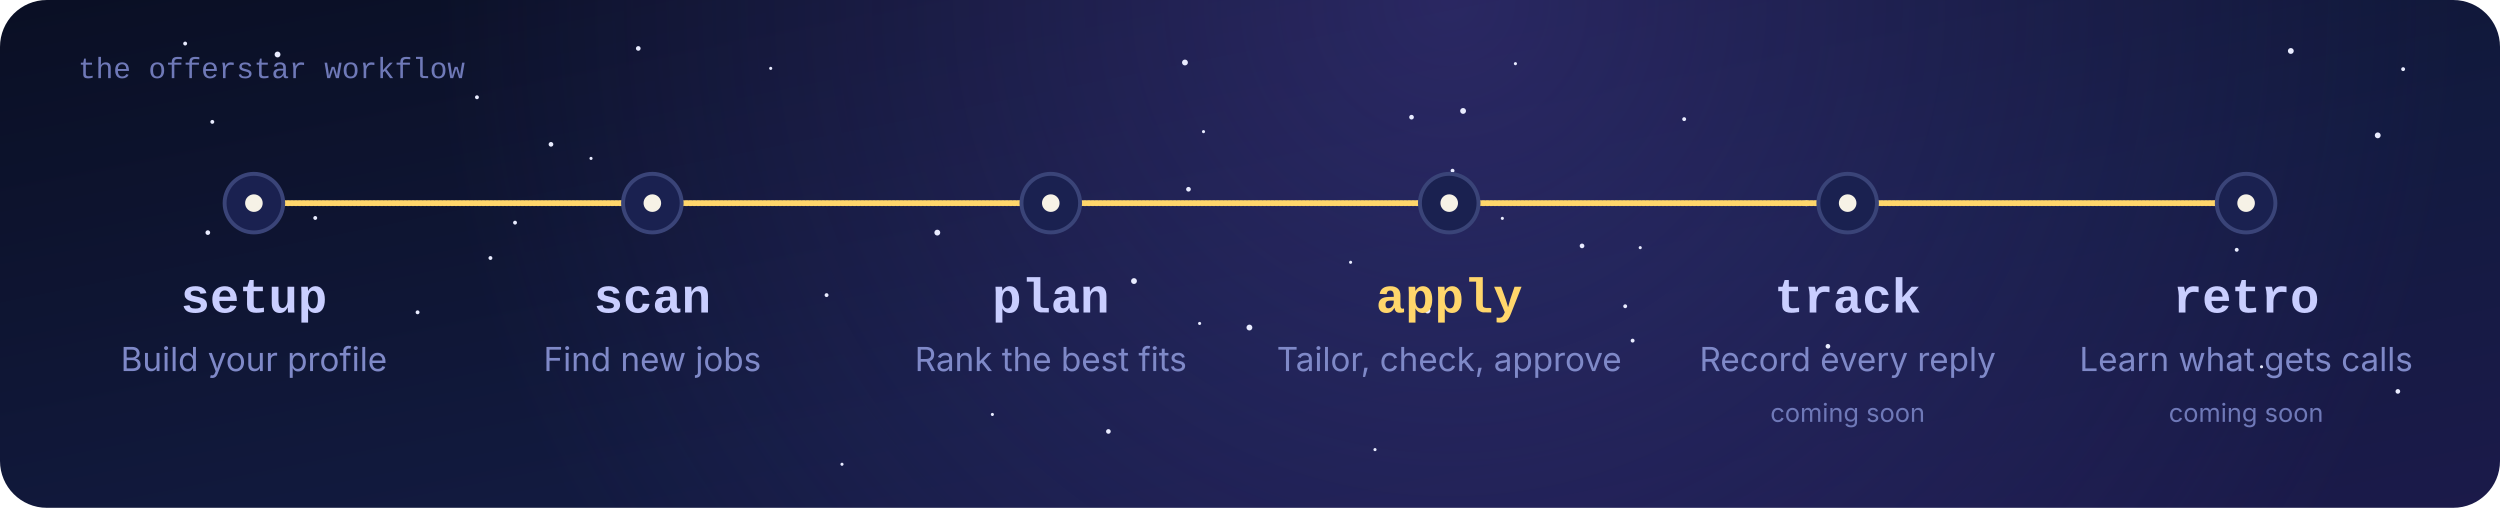
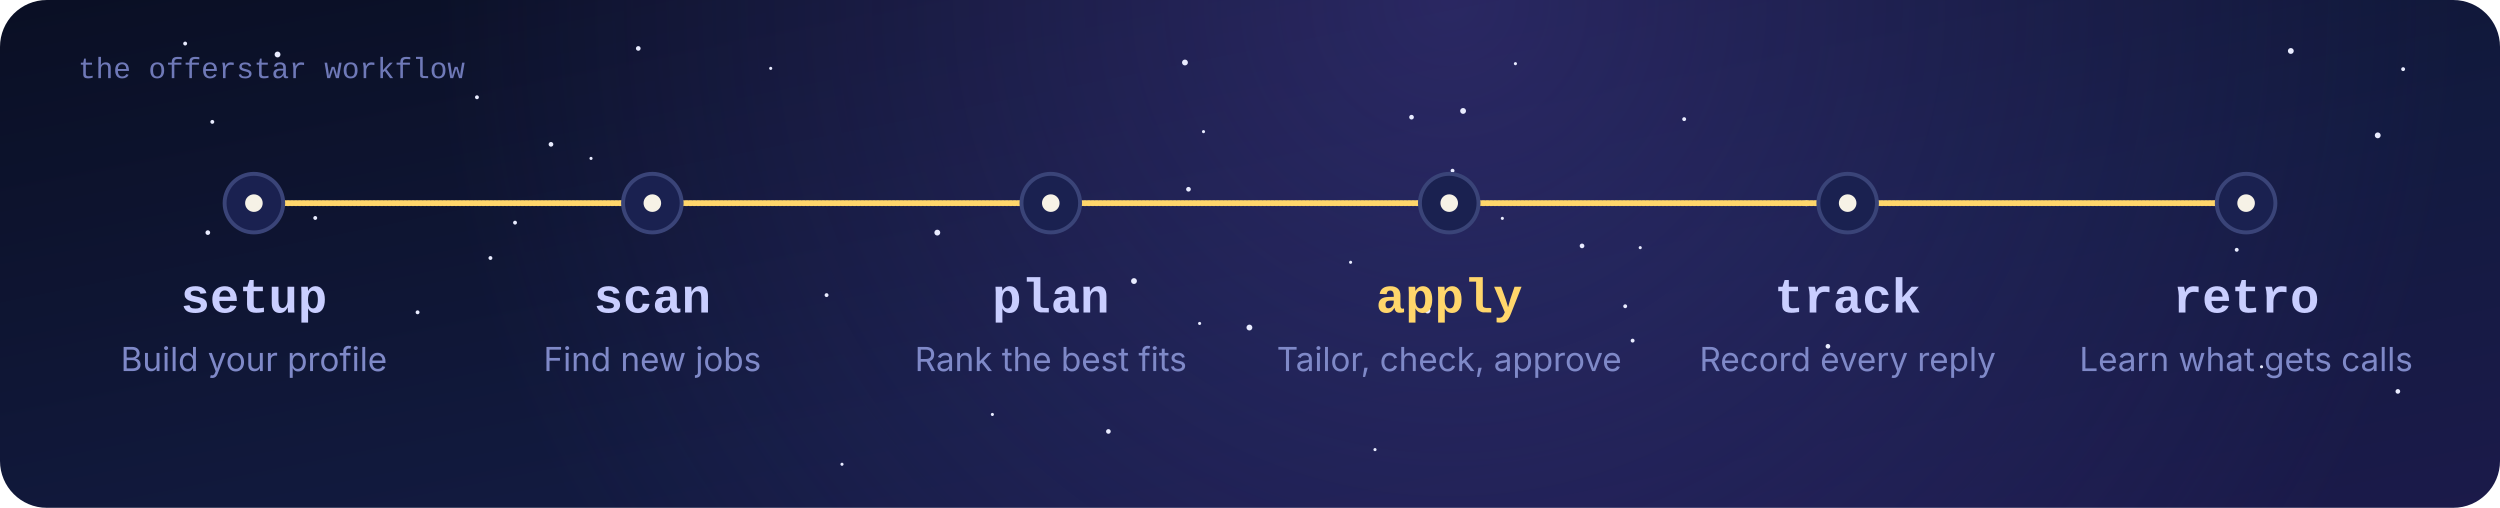
<svg xmlns="http://www.w3.org/2000/svg" viewBox="0 0 1280 260" width="1280" height="260" role="img" aria-labelledby="rt rd">
  <style>
    .sans{font-family:'Inter','Segoe UI',system-ui,-apple-system,'Helvetica Neue',Arial,sans-serif}
    .mono{font-family:'JetBrains Mono','SFMono-Regular',Menlo,Consolas,'Liberation Mono',monospace}
    .tw{fill:#E9ECFF;animation:tw 3s ease-in-out infinite}
    @keyframes tw{0%,100%{opacity:.15}50%{opacity:.8}}
    .base{stroke:#3A4478;stroke-width:2;stroke-dasharray:2 9;stroke-linecap:round}
    .prog{stroke:#FFD66B;stroke-width:3;stroke-linecap:round;stroke-dasharray:1;stroke-dashoffset:1;animation:prog 9s linear infinite}
    @keyframes prog{0%,4.0%{stroke-dashoffset:1;opacity:1}69.0%,90%{stroke-dashoffset:0;opacity:1}96%,100%{stroke-dashoffset:0;opacity:0}}
    .node{transform-box:fill-box;transform-origin:center;fill:#1A2150;stroke:#3A4478}
    .cap{fill:#7F89C8}
    @keyframes lit0{0%,4.0%{fill:#1A2150;stroke:#3A4478}6.0%{fill:#FFD66B;stroke:#FFE7A3;transform:scale(1.35)}9.0%,90%{fill:#FFD66B;stroke:#FFE7A3;transform:scale(1)}96%,100%{fill:#1A2150;stroke:#3A4478;transform:scale(1)}}
    @keyframes cap0{0%,4.0%{fill:#7F89C8}7.0%,90%{fill:#F4F1E8}96%,100%{fill:#7F89C8}}
    @keyframes lit1{0%,17.0%{fill:#1A2150;stroke:#3A4478}19.0%{fill:#FFD66B;stroke:#FFE7A3;transform:scale(1.35)}22.0%,90%{fill:#FFD66B;stroke:#FFE7A3;transform:scale(1)}96%,100%{fill:#1A2150;stroke:#3A4478;transform:scale(1)}}
    @keyframes cap1{0%,17.0%{fill:#7F89C8}20.0%,90%{fill:#F4F1E8}96%,100%{fill:#7F89C8}}
    @keyframes lit2{0%,30.0%{fill:#1A2150;stroke:#3A4478}32.0%{fill:#FFD66B;stroke:#FFE7A3;transform:scale(1.35)}35.0%,90%{fill:#FFD66B;stroke:#FFE7A3;transform:scale(1)}96%,100%{fill:#1A2150;stroke:#3A4478;transform:scale(1)}}
    @keyframes cap2{0%,30.0%{fill:#7F89C8}33.0%,90%{fill:#F4F1E8}96%,100%{fill:#7F89C8}}
    @keyframes lit3{0%,43.0%{fill:#1A2150;stroke:#3A4478}45.0%{fill:#FFD66B;stroke:#FFE7A3;transform:scale(1.35)}48.0%,90%{fill:#FFD66B;stroke:#FFE7A3;transform:scale(1)}96%,100%{fill:#1A2150;stroke:#3A4478;transform:scale(1)}}
    @keyframes cap3{0%,43.0%{fill:#7F89C8}46.0%,90%{fill:#F4F1E8}96%,100%{fill:#7F89C8}}
    @keyframes lit4{0%,56.0%{fill:#1A2150;stroke:#3A4478}58.0%{fill:#FFD66B;stroke:#FFE7A3;transform:scale(1.35)}61.0%,90%{fill:#FFD66B;stroke:#FFE7A3;transform:scale(1)}96%,100%{fill:#1A2150;stroke:#3A4478;transform:scale(1)}}
    @keyframes cap4{0%,56.0%{fill:#7F89C8}59.0%,90%{fill:#F4F1E8}96%,100%{fill:#7F89C8}}
    @keyframes lit5{0%,69.0%{fill:#1A2150;stroke:#3A4478}71.0%{fill:#FFD66B;stroke:#FFE7A3;transform:scale(1.35)}74.0%,90%{fill:#FFD66B;stroke:#FFE7A3;transform:scale(1)}96%,100%{fill:#1A2150;stroke:#3A4478;transform:scale(1)}}
    @keyframes cap5{0%,69.0%{fill:#7F89C8}72.0%,90%{fill:#F4F1E8}96%,100%{fill:#7F89C8}}
    @media (prefers-reduced-motion:reduce){*{animation:none!important}.prog{stroke-dashoffset:0}.node{fill:#FFD66B;stroke:#FFE7A3}.cap{fill:#F4F1E8}}
  </style>
  <defs>
    <linearGradient id="rsky" x1="0" y1="0" x2="1" y2="1">
      <stop offset="0" stop-color="#0A0F24" />
      <stop offset=".6" stop-color="#121A3F" />
      <stop offset="1" stop-color="#1B1A4A" />
    </linearGradient>
    <radialGradient id="rglow" cx="742" cy="0" r="520" gradientUnits="userSpaceOnUse">
      <stop offset="0" stop-color="#4C3F9E" stop-opacity=".45" />
      <stop offset="1" stop-color="#4C3F9E" stop-opacity="0" />
    </radialGradient>
    <clipPath id="rframe">
      <rect width="1280" height="260" rx="24" />
    </clipPath>
  </defs>
  <g clip-path="url(#rframe)">
    <rect width="1280" height="260" fill="url(#rsky)" />
    <rect width="1280" height="260" fill="url(#rglow)" />
    <circle class="tw" cx="580.6" cy="143.9" r="1.5" style="animation-duration:4.5s;animation-delay:-2.29s" />
    <circle class="tw" cx="749.1" cy="56.8" r="1.5" style="animation-duration:3s;animation-delay:-0.42s" />
    <circle class="tw" cx="394.6" cy="35.0" r="0.8" style="animation-duration:4.5s;animation-delay:-4.34s" />
    <circle class="tw" cx="832.1" cy="156.8" r="1" style="animation-duration:3s;animation-delay:-3.74s" />
    <circle class="tw" cx="94.8" cy="22.3" r="1" style="animation-duration:3s;animation-delay:-3.50s" />
    <circle class="tw" cx="423.2" cy="151.1" r="1" style="animation-duration:3s;animation-delay:-2.88s" />
    <circle class="tw" cx="639.7" cy="167.7" r="1.5" style="animation-duration:4.5s;animation-delay:-1.83s" />
    <circle class="tw" cx="704.0" cy="230.2" r="0.8" style="animation-duration:4.5s;animation-delay:-1.42s" />
    <circle class="tw" cx="302.6" cy="81.1" r="0.8" style="animation-duration:3s;animation-delay:-1.80s" />
    <circle class="tw" cx="1072.5" cy="103.7" r="0.8" style="animation-duration:3s;animation-delay:-0.96s" />
    <circle class="tw" cx="1172.9" cy="26.1" r="1.5" style="animation-duration:4.5s;animation-delay:-1.89s" />
    <circle class="tw" cx="722.7" cy="60.0" r="1.2" style="animation-duration:4.5s;animation-delay:-0.39s" />
    <circle class="tw" cx="431.1" cy="237.7" r="0.8" style="animation-duration:3s;animation-delay:-1.11s" />
    <circle class="tw" cx="142.1" cy="27.9" r="1.5" style="animation-duration:3s;animation-delay:-3.07s" />
    <circle class="tw" cx="251.1" cy="132.1" r="1" style="animation-duration:4.5s;animation-delay:-2.90s" />
    <circle class="tw" cx="161.4" cy="111.6" r="1" style="animation-duration:3s;animation-delay:-1.21s" />
    <circle class="tw" cx="1227.7" cy="200.4" r="1.2" style="animation-duration:3s;animation-delay:-0.95s" />
    <circle class="tw" cx="508.1" cy="212.2" r="0.8" style="animation-duration:3s;animation-delay:-4.45s" />
    <circle class="tw" cx="282.1" cy="73.9" r="1.2" style="animation-duration:4.5s;animation-delay:-1.74s" />
    <circle class="tw" cx="108.7" cy="62.4" r="1" style="animation-duration:3s;animation-delay:-2.71s" />
    <circle class="tw" cx="479.9" cy="119.1" r="1.5" style="animation-duration:3s;animation-delay:-3.90s" />
    <circle class="tw" cx="244.2" cy="49.8" r="1" style="animation-duration:3s;animation-delay:-3.26s" />
    <circle class="tw" cx="213.8" cy="159.9" r="1" style="animation-duration:4.5s;animation-delay:-3.97s" />
    <circle class="tw" cx="769.2" cy="111.8" r="0.8" style="animation-duration:3s;animation-delay:-0.17s" />
    <circle class="tw" cx="1217.4" cy="69.3" r="1.5" style="animation-duration:4.5s;animation-delay:-1.89s" />
    <circle class="tw" cx="1145.2" cy="127.9" r="1" style="animation-duration:3s;animation-delay:-0.57s" />
    <circle class="tw" cx="614.2" cy="165.6" r="0.8" style="animation-duration:4.5s;animation-delay:-0.96s" />
    <circle class="tw" cx="1157.9" cy="187.8" r="0.8" style="animation-duration:4.5s;animation-delay:-1.85s" />
    <circle class="tw" cx="326.8" cy="24.8" r="1.2" style="animation-duration:4.5s;animation-delay:-2.39s" />
    <circle class="tw" cx="1230.4" cy="35.4" r="1" style="animation-duration:4.5s;animation-delay:-4.41s" />
    <circle class="tw" cx="835.9" cy="174.4" r="1" style="animation-duration:3s;animation-delay:-4.16s" />
    <circle class="tw" cx="608.5" cy="96.9" r="1.2" style="animation-duration:3s;animation-delay:-0.10s" />
    <circle class="tw" cx="810.0" cy="125.9" r="1.2" style="animation-duration:4.5s;animation-delay:-0.61s" />
    <circle class="tw" cx="106.4" cy="119.1" r="1.2" style="animation-duration:3s;animation-delay:-4.05s" />
    <circle class="tw" cx="935.9" cy="177.3" r="1.2" style="animation-duration:4.5s;animation-delay:-0.38s" />
    <circle class="tw" cx="606.7" cy="32.0" r="1.5" style="animation-duration:3s;animation-delay:-3.89s" />
    <circle class="tw" cx="730.9" cy="159.0" r="1.5" style="animation-duration:4.5s;animation-delay:-2.62s" />
    <circle class="tw" cx="775.9" cy="32.6" r="0.8" style="animation-duration:4.5s;animation-delay:-3.96s" />
    <circle class="tw" cx="924.8" cy="104.1" r="1.5" style="animation-duration:4.5s;animation-delay:-2.08s" />
    <circle class="tw" cx="691.5" cy="134.3" r="0.8" style="animation-duration:4.5s;animation-delay:-2.71s" />
    <circle class="tw" cx="616.2" cy="67.4" r="0.8" style="animation-duration:4.5s;animation-delay:-3.51s" />
    <circle class="tw" cx="839.8" cy="126.8" r="0.8" style="animation-duration:4.5s;animation-delay:-1.35s" />
    <circle class="tw" cx="862.3" cy="61.0" r="1" style="animation-duration:4.5s;animation-delay:-2.97s" />
    <circle class="tw" cx="567.5" cy="220.9" r="1.2" style="animation-duration:4.5s;animation-delay:-3.00s" />
    <circle class="tw" cx="263.7" cy="114.0" r="1" style="animation-duration:3s;animation-delay:-1.73s" />
    <circle class="tw" cx="743.7" cy="87.4" r="1" style="animation-duration:3s;animation-delay:-2.23s" />
    <text class="mono" x="40" y="40" font-size="15" fill="#6F79B8">the offerstar workflow</text>
    <line class="base" x1="130" y1="104" x2="1150" y2="104" />
    <line class="prog" x1="130" y1="104" x2="1150" y2="104" pathLength="1" />
    <g>
      <circle class="node" style="animation:lit0 9s ease-out infinite" cx="130" cy="104" r="15" stroke-width="2" />
      <circle cx="130" cy="104" r="4.5" fill="#F6F2E6" />
      <text class="mono" x="130" y="160" text-anchor="middle" font-size="25" font-weight="700" fill="#C9CEFF">setup</text>
      <text class="sans cap" style="animation:cap0 9s ease-out infinite" x="130" y="190" text-anchor="middle" font-size="17">Build your profile</text>
    </g>
    <g>
      <circle class="node" style="animation:lit1 9s ease-out infinite" cx="334" cy="104" r="15" stroke-width="2" />
      <circle cx="334" cy="104" r="4.5" fill="#F6F2E6" />
      <text class="mono" x="334" y="160" text-anchor="middle" font-size="25" font-weight="700" fill="#C9CEFF">scan</text>
      <text class="sans cap" style="animation:cap1 9s ease-out infinite" x="334" y="190" text-anchor="middle" font-size="17">Find new jobs</text>
    </g>
    <g>
      <circle class="node" style="animation:lit2 9s ease-out infinite" cx="538" cy="104" r="15" stroke-width="2" />
      <circle cx="538" cy="104" r="4.5" fill="#F6F2E6" />
      <text class="mono" x="538" y="160" text-anchor="middle" font-size="25" font-weight="700" fill="#C9CEFF">plan</text>
      <text class="sans cap" style="animation:cap2 9s ease-out infinite" x="538" y="190" text-anchor="middle" font-size="17">Rank the best fits</text>
    </g>
    <g>
      <circle class="node" style="animation:lit3 9s ease-out infinite" cx="742" cy="104" r="15" stroke-width="2" />
      <circle cx="742" cy="104" r="4.5" fill="#F6F2E6" />
      <text class="mono" x="742" y="160" text-anchor="middle" font-size="25" font-weight="700" fill="#FFD66B">apply</text>
      <text class="sans cap" style="animation:cap3 9s ease-out infinite" x="742" y="190" text-anchor="middle" font-size="17">Tailor, check, approve</text>
    </g>
    <g>
      <circle class="node" style="animation:lit4 9s ease-out infinite" cx="946" cy="104" r="15" stroke-width="2" />
      <circle cx="946" cy="104" r="4.5" fill="#F6F2E6" />
      <text class="mono" x="946" y="160" text-anchor="middle" font-size="25" font-weight="700" fill="#C9CEFF">track</text>
      <text class="sans cap" style="animation:cap4 9s ease-out infinite" x="946" y="190" text-anchor="middle" font-size="17">Record every reply</text>
-       <text class="sans" x="946" y="216" text-anchor="middle" font-size="13" fill="#6F79B8">coming soon</text>
    </g>
    <g>
      <circle class="node" style="animation:lit5 9s ease-out infinite" cx="1150" cy="104" r="15" stroke-width="2" />
      <circle cx="1150" cy="104" r="4.5" fill="#F6F2E6" />
      <text class="mono" x="1150" y="160" text-anchor="middle" font-size="25" font-weight="700" fill="#C9CEFF">retro</text>
      <text class="sans cap" style="animation:cap5 9s ease-out infinite" x="1150" y="190" text-anchor="middle" font-size="17">Learn what gets calls</text>
-       <text class="sans" x="1150" y="216" text-anchor="middle" font-size="13" fill="#6F79B8">coming soon</text>
    </g>
  </g>
</svg>
